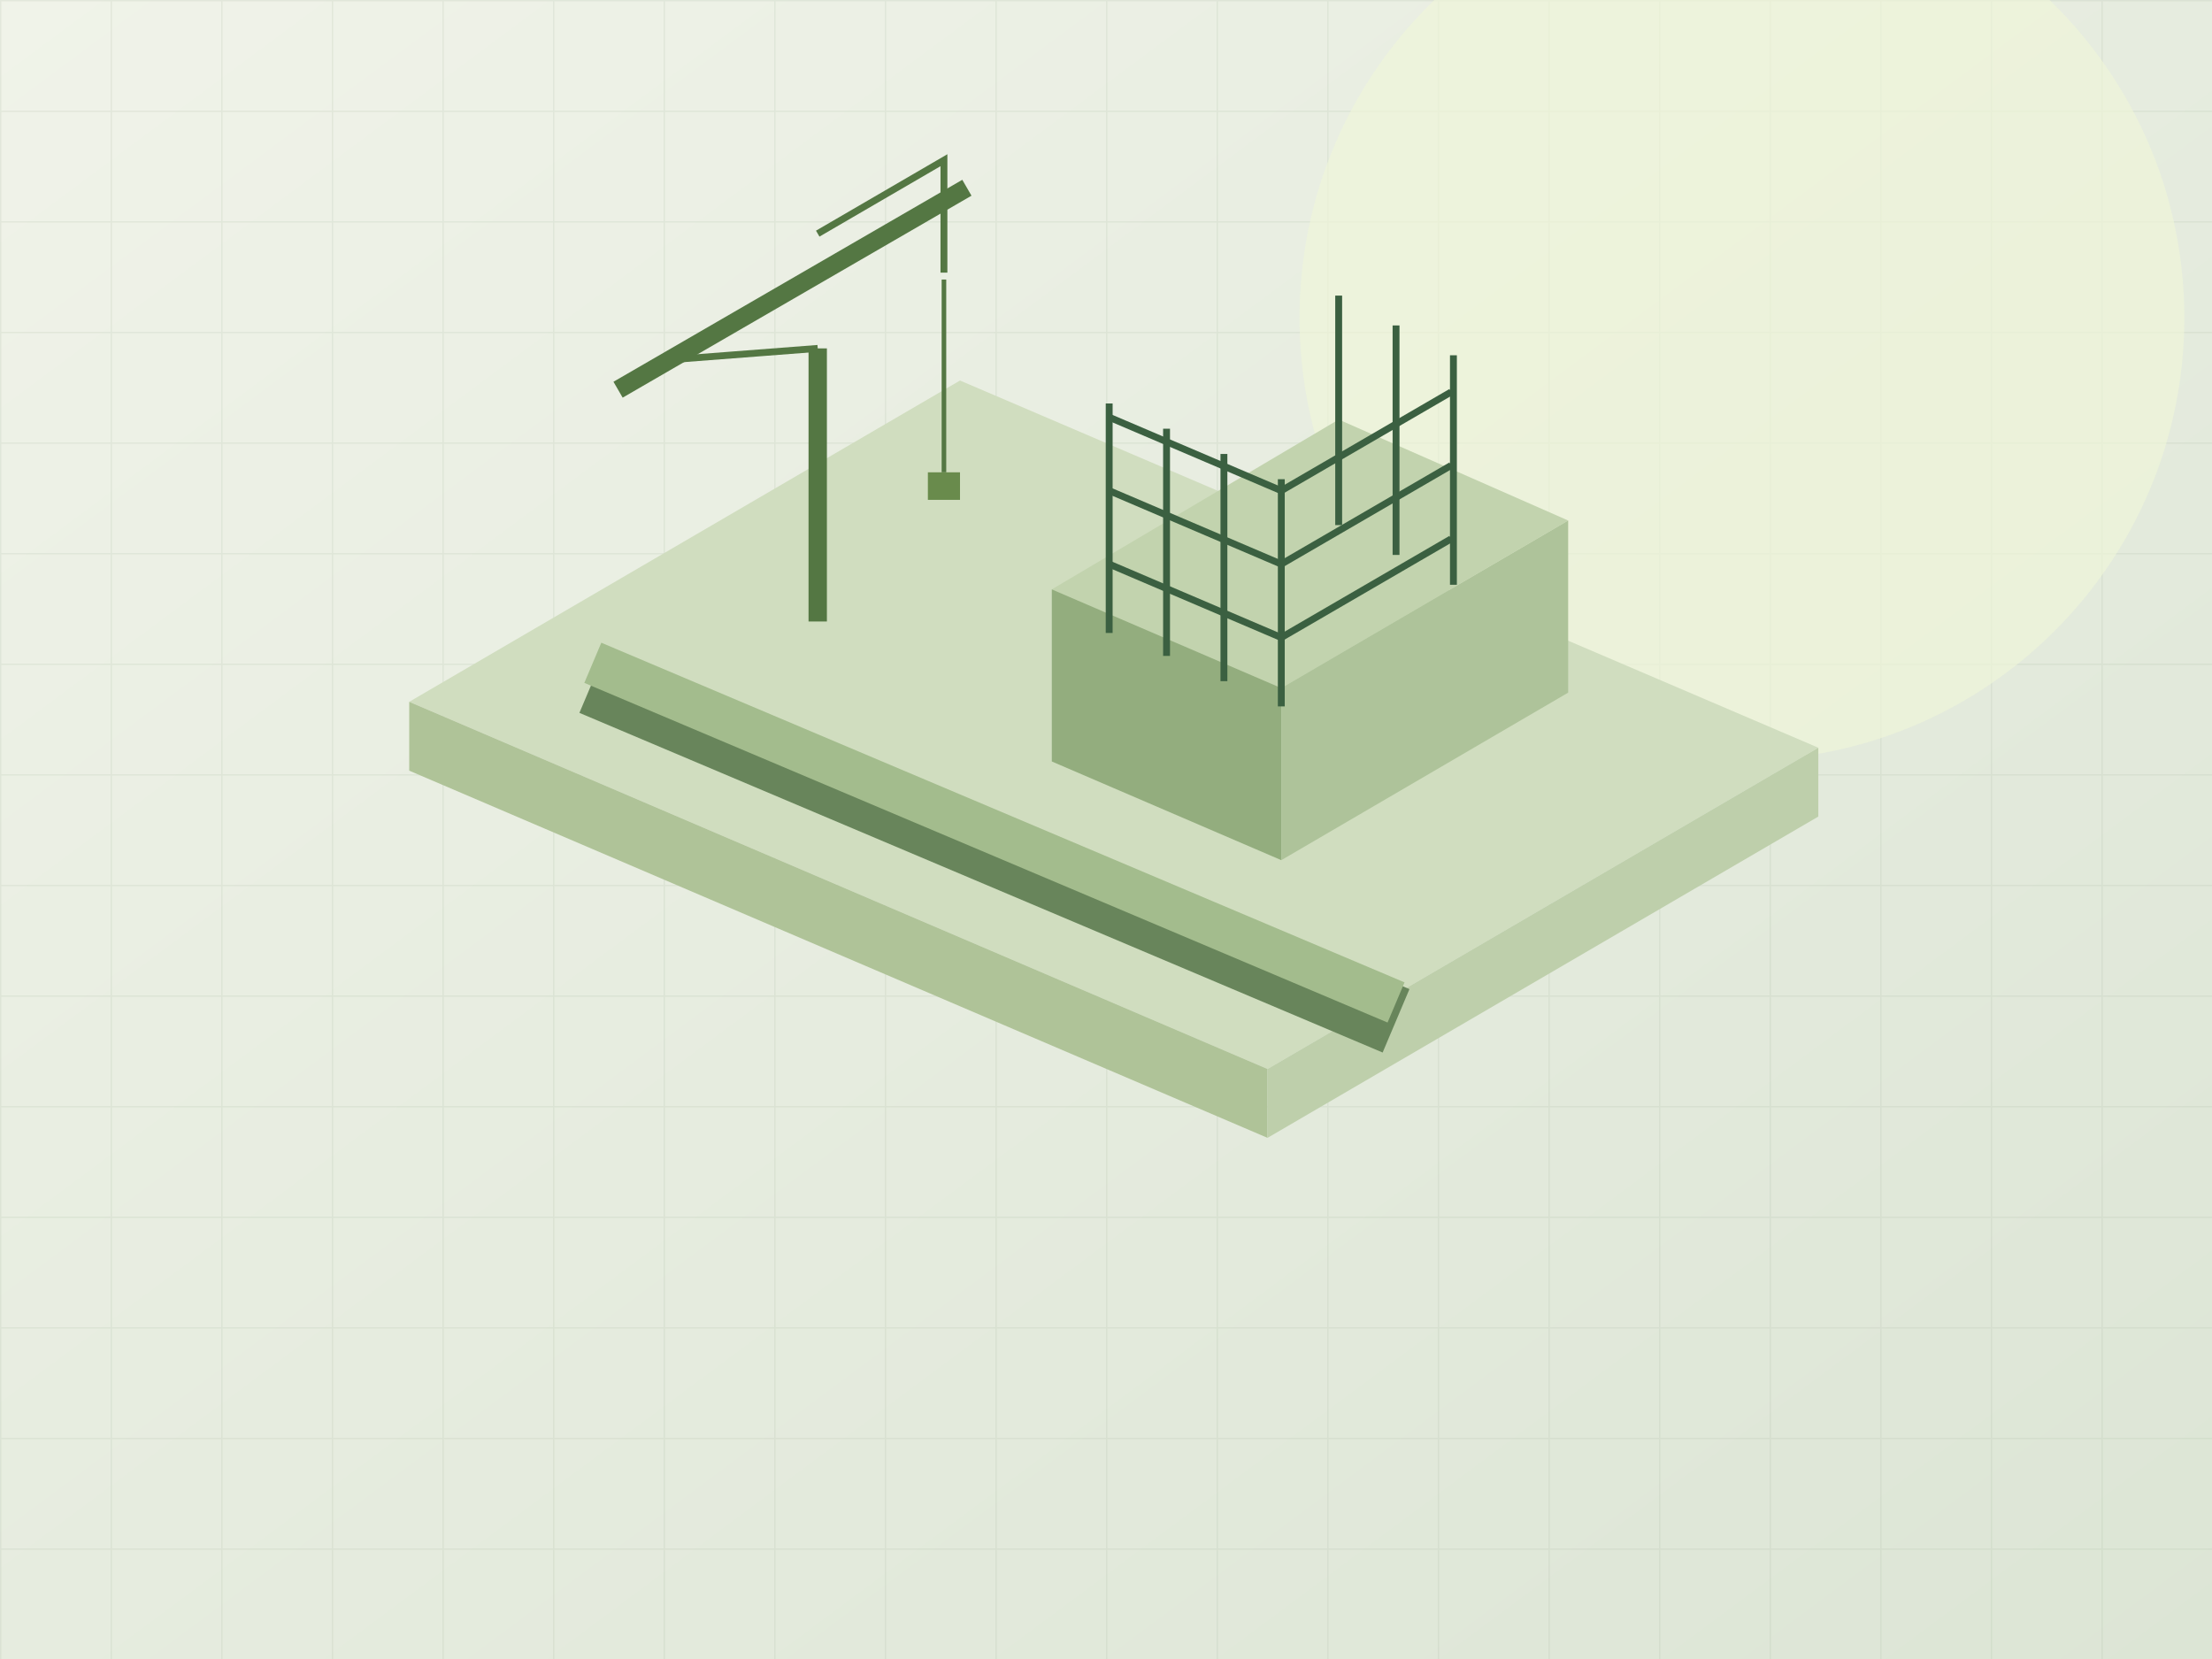
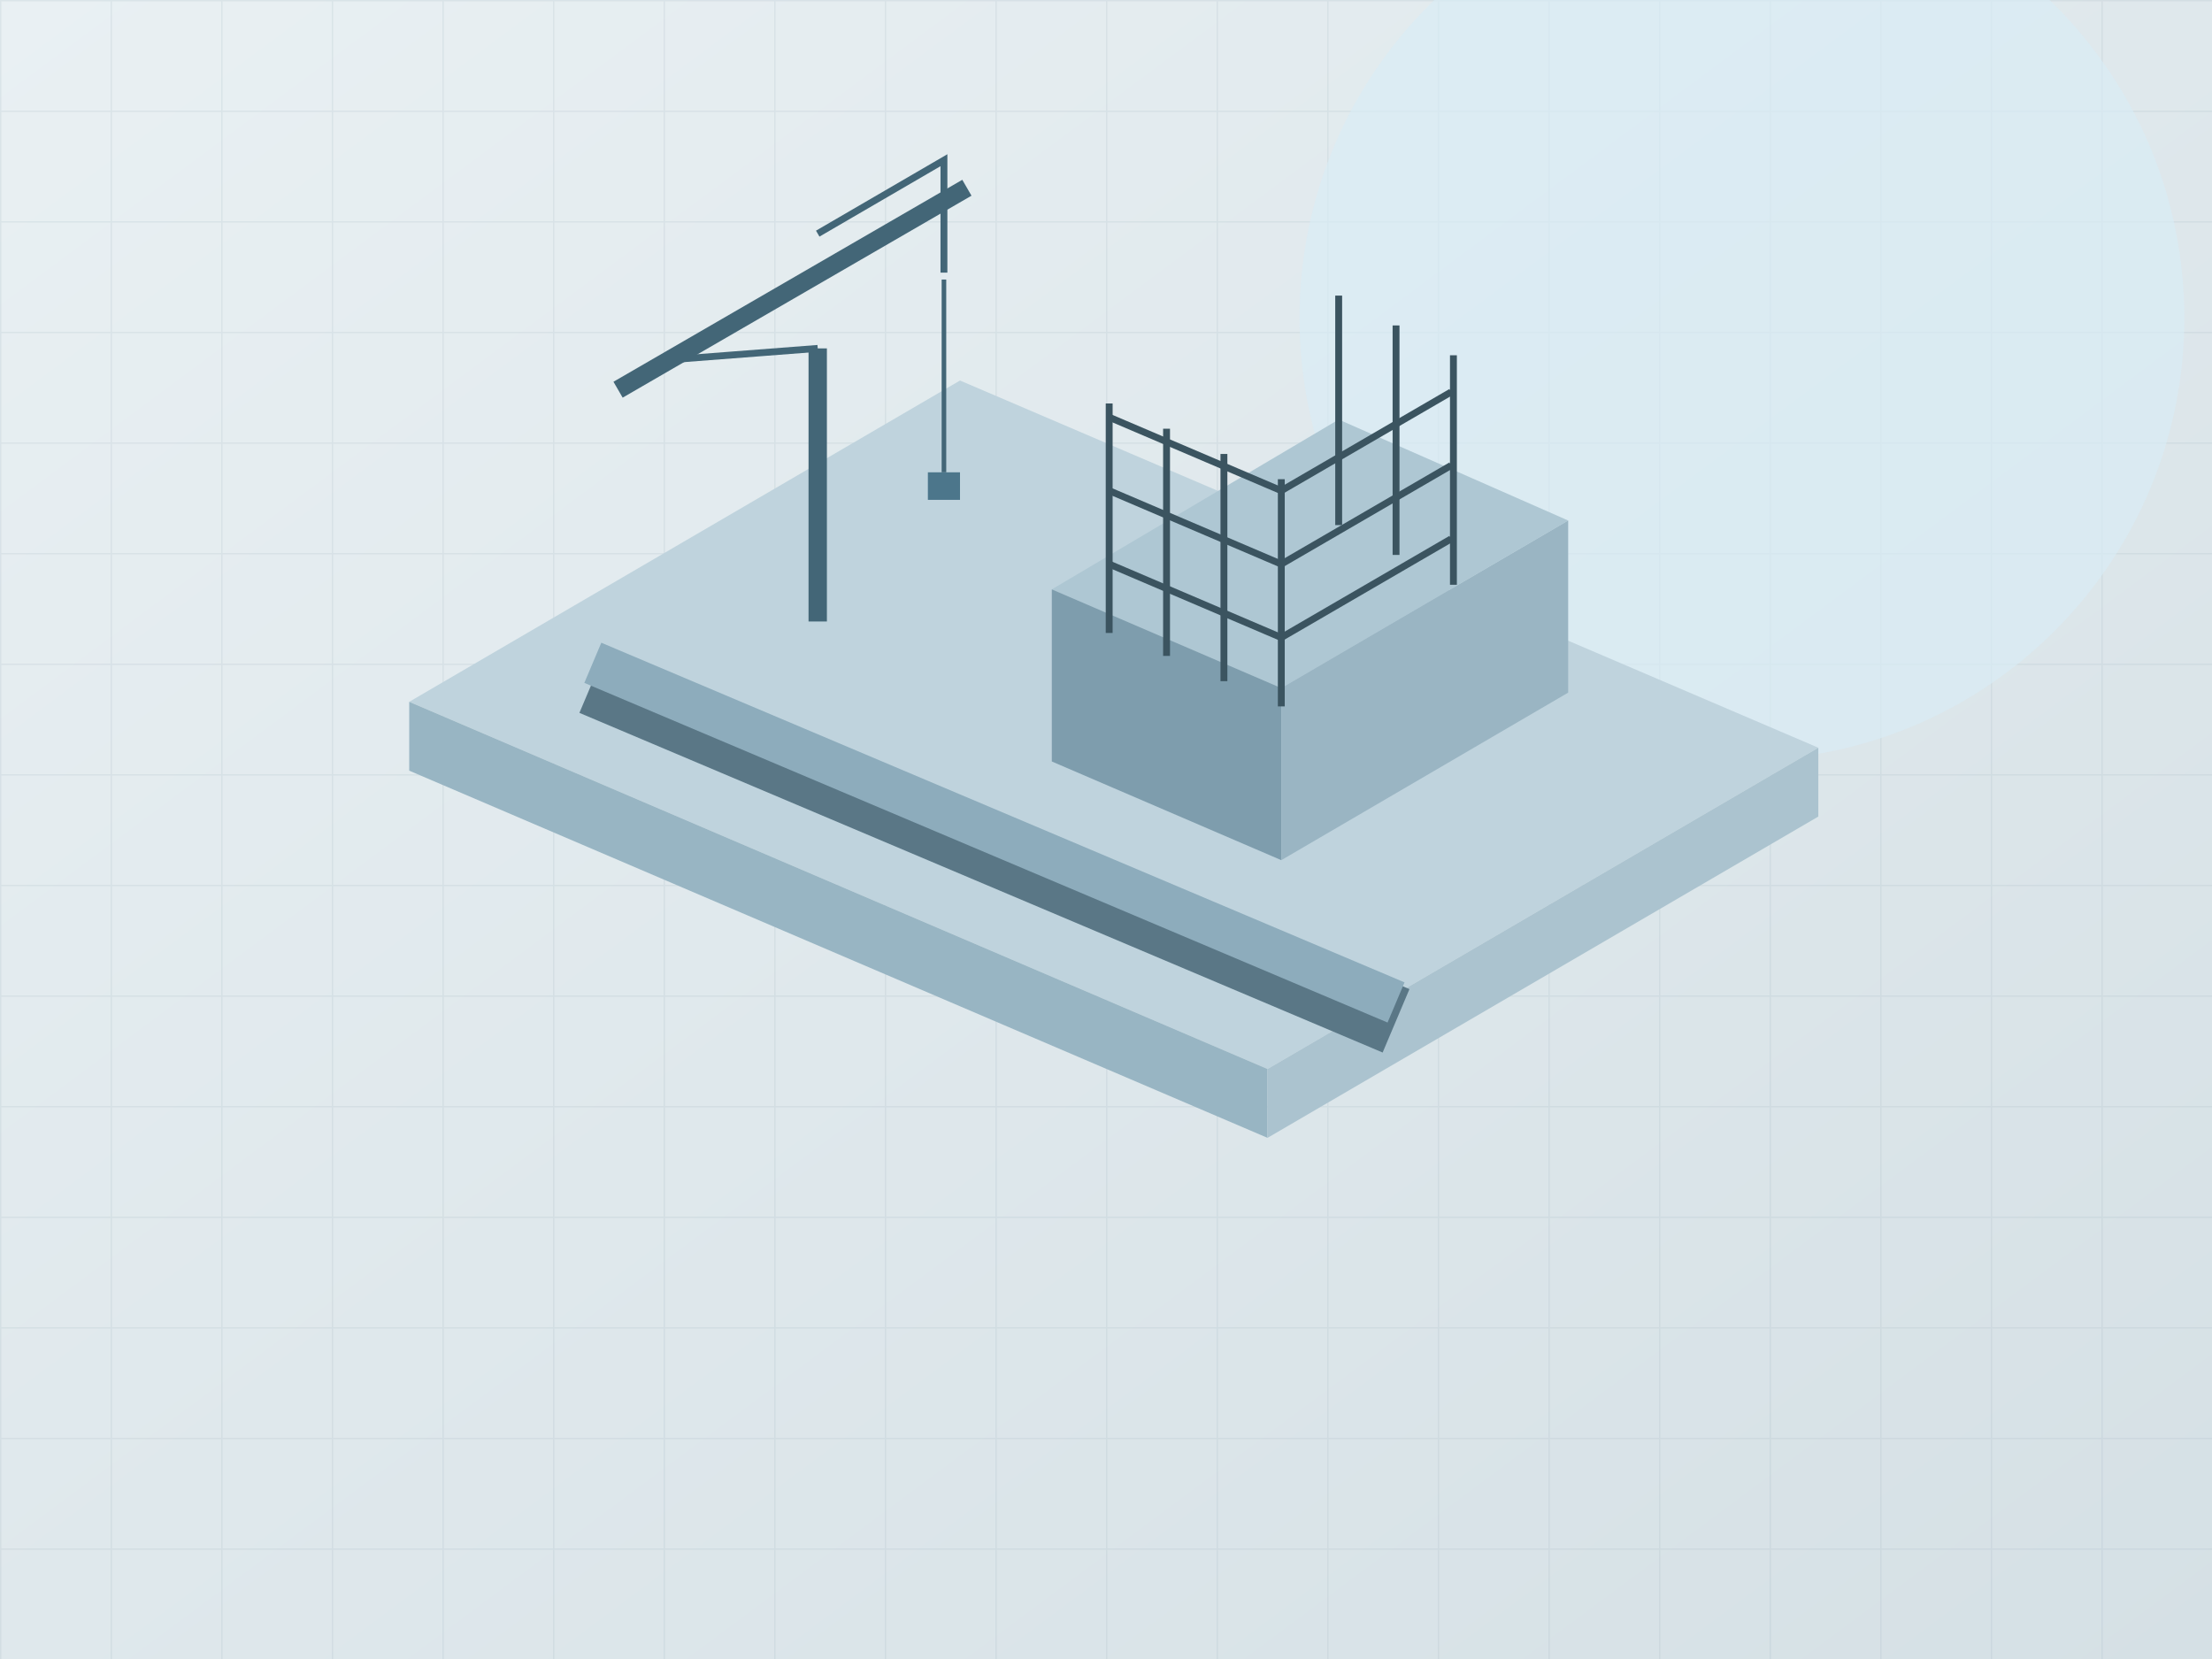
<svg xmlns="http://www.w3.org/2000/svg" viewBox="0 0 800 600" role="img" aria-label="토목건설 관로 구조물 개념 이미지">
  <defs>
    <linearGradient id="bg" x2="1" y2="1">
-       <stop stop-color="#f0f3e9" />
-       <stop offset="1" stop-color="#dce5d5" />
+       <stop stop-color="#e9f0f3" />
+       <stop offset="1" stop-color="#d5e0e5" />
    </linearGradient>
    <linearGradient id="water" x2="1" y2="1">
-       <stop stop-color="#96c5b8" />
-       <stop offset="1" stop-color="#2f8273" />
+       <stop stop-color="#96b5c5" />
+       <stop offset="1" stop-color="#2f6682" />
    </linearGradient>
    <pattern id="grid" width="40" height="40" patternUnits="userSpaceOnUse">
-       <path d="M40 0H0V40" fill="none" stroke="#a8b6a0" opacity=".18" />
+       <path d="M40 0H0V40" fill="none" stroke="#9ab1bc" opacity=".18" />
    </pattern>
    <filter id="shadow">
-       <feDropShadow dx="0" dy="15" stdDeviation="12" flood-color="#193f32" flood-opacity=".12" />
+       <feDropShadow dx="0" dy="15" stdDeviation="12" flood-color="#19323f" flood-opacity=".12" />
    </filter>
  </defs>
  <rect width="800" height="600" fill="url(#bg)" />
  <rect width="800" height="600" fill="url(#grid)" />
-   <circle cx="630" cy="115" r="160" fill="#eff6d8" opacity=".65" />
+   <circle cx="630" cy="115" r="160" fill="#d8ecf6" opacity=".65" />
  <g transform="translate(65 -40) scale(.83)">
-     <path d="m100 354 240-140 374 160-240 140Z" fill="#d0ddbf" />
-     <path d="M100 354v30l374 160v-30Z" fill="#afc398" />
-     <path d="m474 514 240-140v30L474 544Z" fill="#becfab" />
-     <path d="m180 345 350 148" stroke="#68855b" stroke-width="30" />
-     <path d="m180 337 350 148" stroke="#a3bc8d" stroke-width="19" />
-     <path d="m380 305 125-74 100 44-125 73Z" fill="#c2d3ae" />
-     <path d="M380 305v75l100 43v-75Z" fill="#93ad7e" />
-     <path d="m480 348 125-73v75l-125 73Z" fill="#aec39a" />
-     <g stroke="#3b6041" stroke-width="3">
+     <path d="m100 354 240-140 374 160-240 140Z" fill="#bfd3dd" />
+     <path d="M100 354v30l374 160v-30Z" fill="#98b5c3" />
+     <path d="m474 514 240-140v30L474 544Z" fill="#abc3cf" />
+     <path d="m180 345 350 148" stroke="#5a7786" stroke-width="30" />
+     <path d="m180 337 350 148" stroke="#8dacbc" stroke-width="19" />
+     <path d="m380 305 125-74 100 44-125 73Z" fill="#aec7d3" />
+     <path d="M380 305v75l100 43v-75Z" fill="#7e9dad" />
+     <path d="m480 348 125-73v75l-125 73Z" fill="#9ab5c3" />
+     <g stroke="#3b5460" stroke-width="3">
      <path d="M405 324V224m25 110V235m25 110V246m25 110V257m25 20V177m25 113V190m25 113V203" />
      <path d="m405 230 75 32 74-43m-149 43 75 32 74-43m-149 43 75 32 74-43" fill="none" />
    </g>
-     <path d="M278 200v119" stroke="#547743" stroke-width="8" />
-     <path d="m191 218 152-88" stroke="#547743" stroke-width="8" />
-     <path d="m278 150 55-32v49" fill="none" stroke="#547743" stroke-width="3" />
-     <path d="m213 205 65-5" stroke="#547743" stroke-width="3" />
-     <path d="M333 170v84" stroke="#547743" stroke-width="2" />
-     <path d="M326 254h14v12h-14" fill="#698b4c" />
+     <path d="M278 200v119" stroke="#436677" stroke-width="8" />
+     <path d="m191 218 152-88" stroke="#436677" stroke-width="8" />
+     <path d="m278 150 55-32v49" fill="none" stroke="#436677" stroke-width="3" />
+     <path d="m213 205 65-5" stroke="#436677" stroke-width="3" />
+     <path d="M333 170v84" stroke="#436677" stroke-width="2" />
+     <path d="M326 254h14v12h-14" fill="#4c768b" />
  </g>
</svg>
